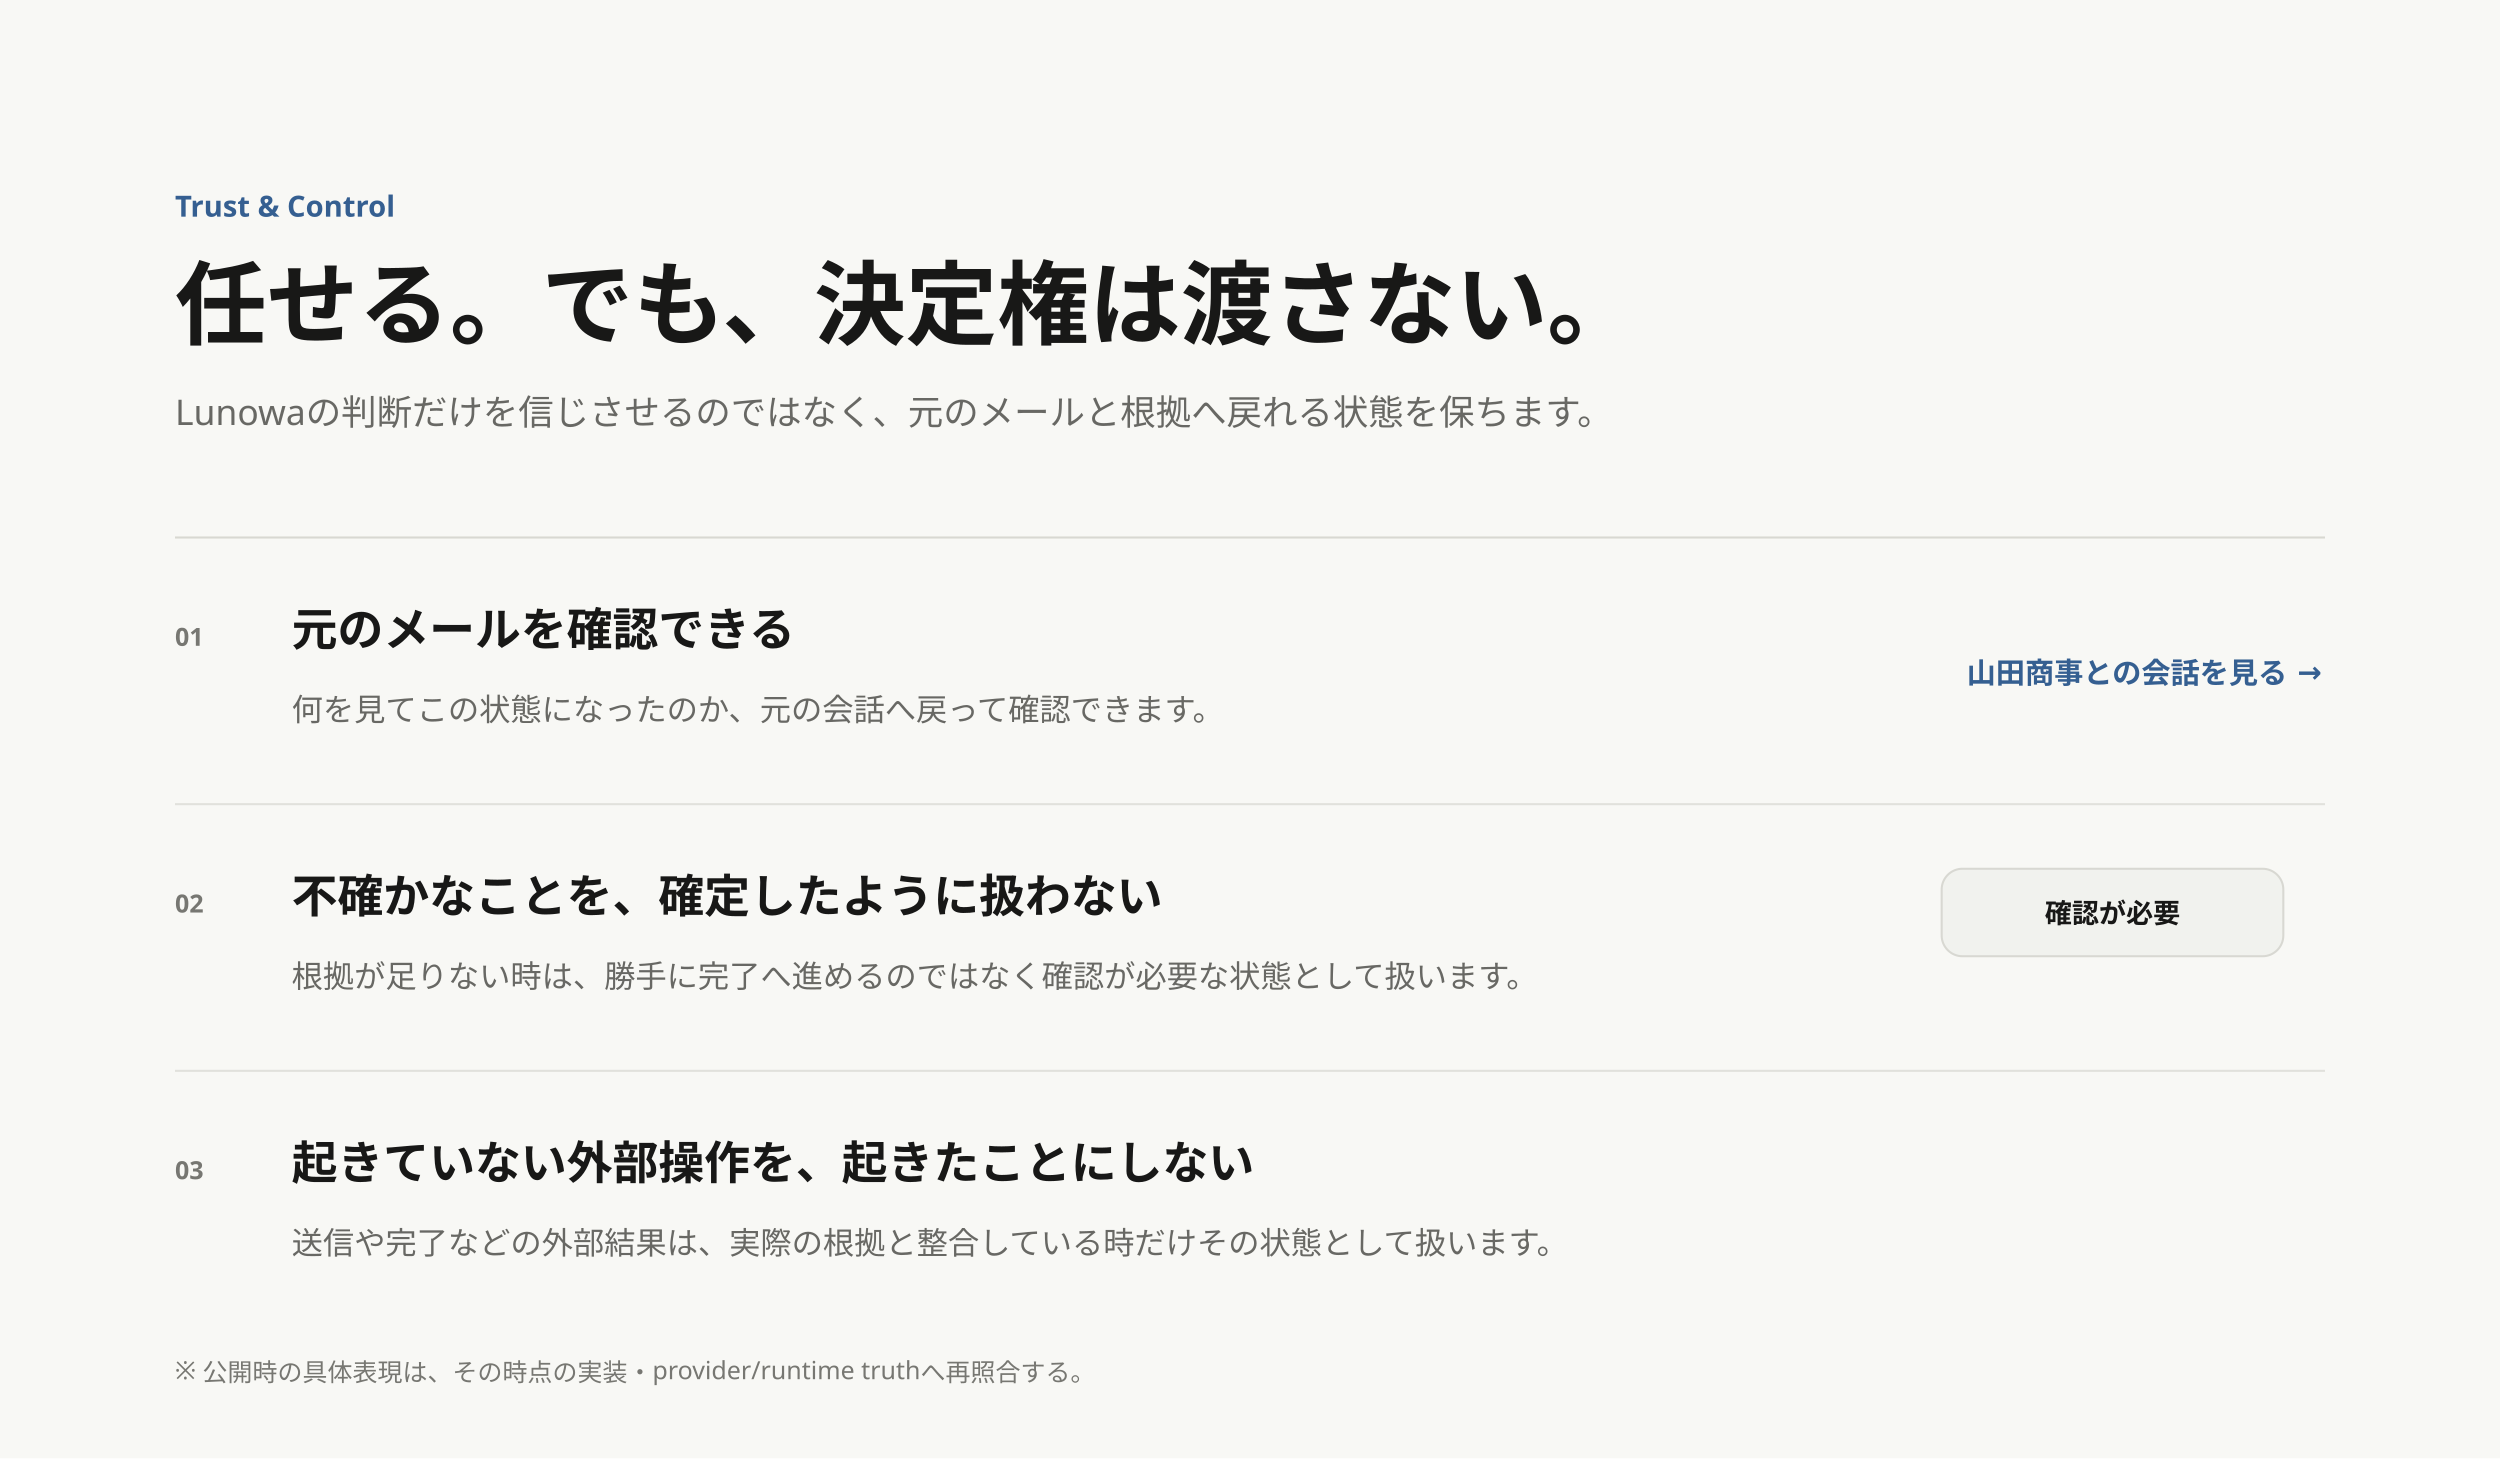
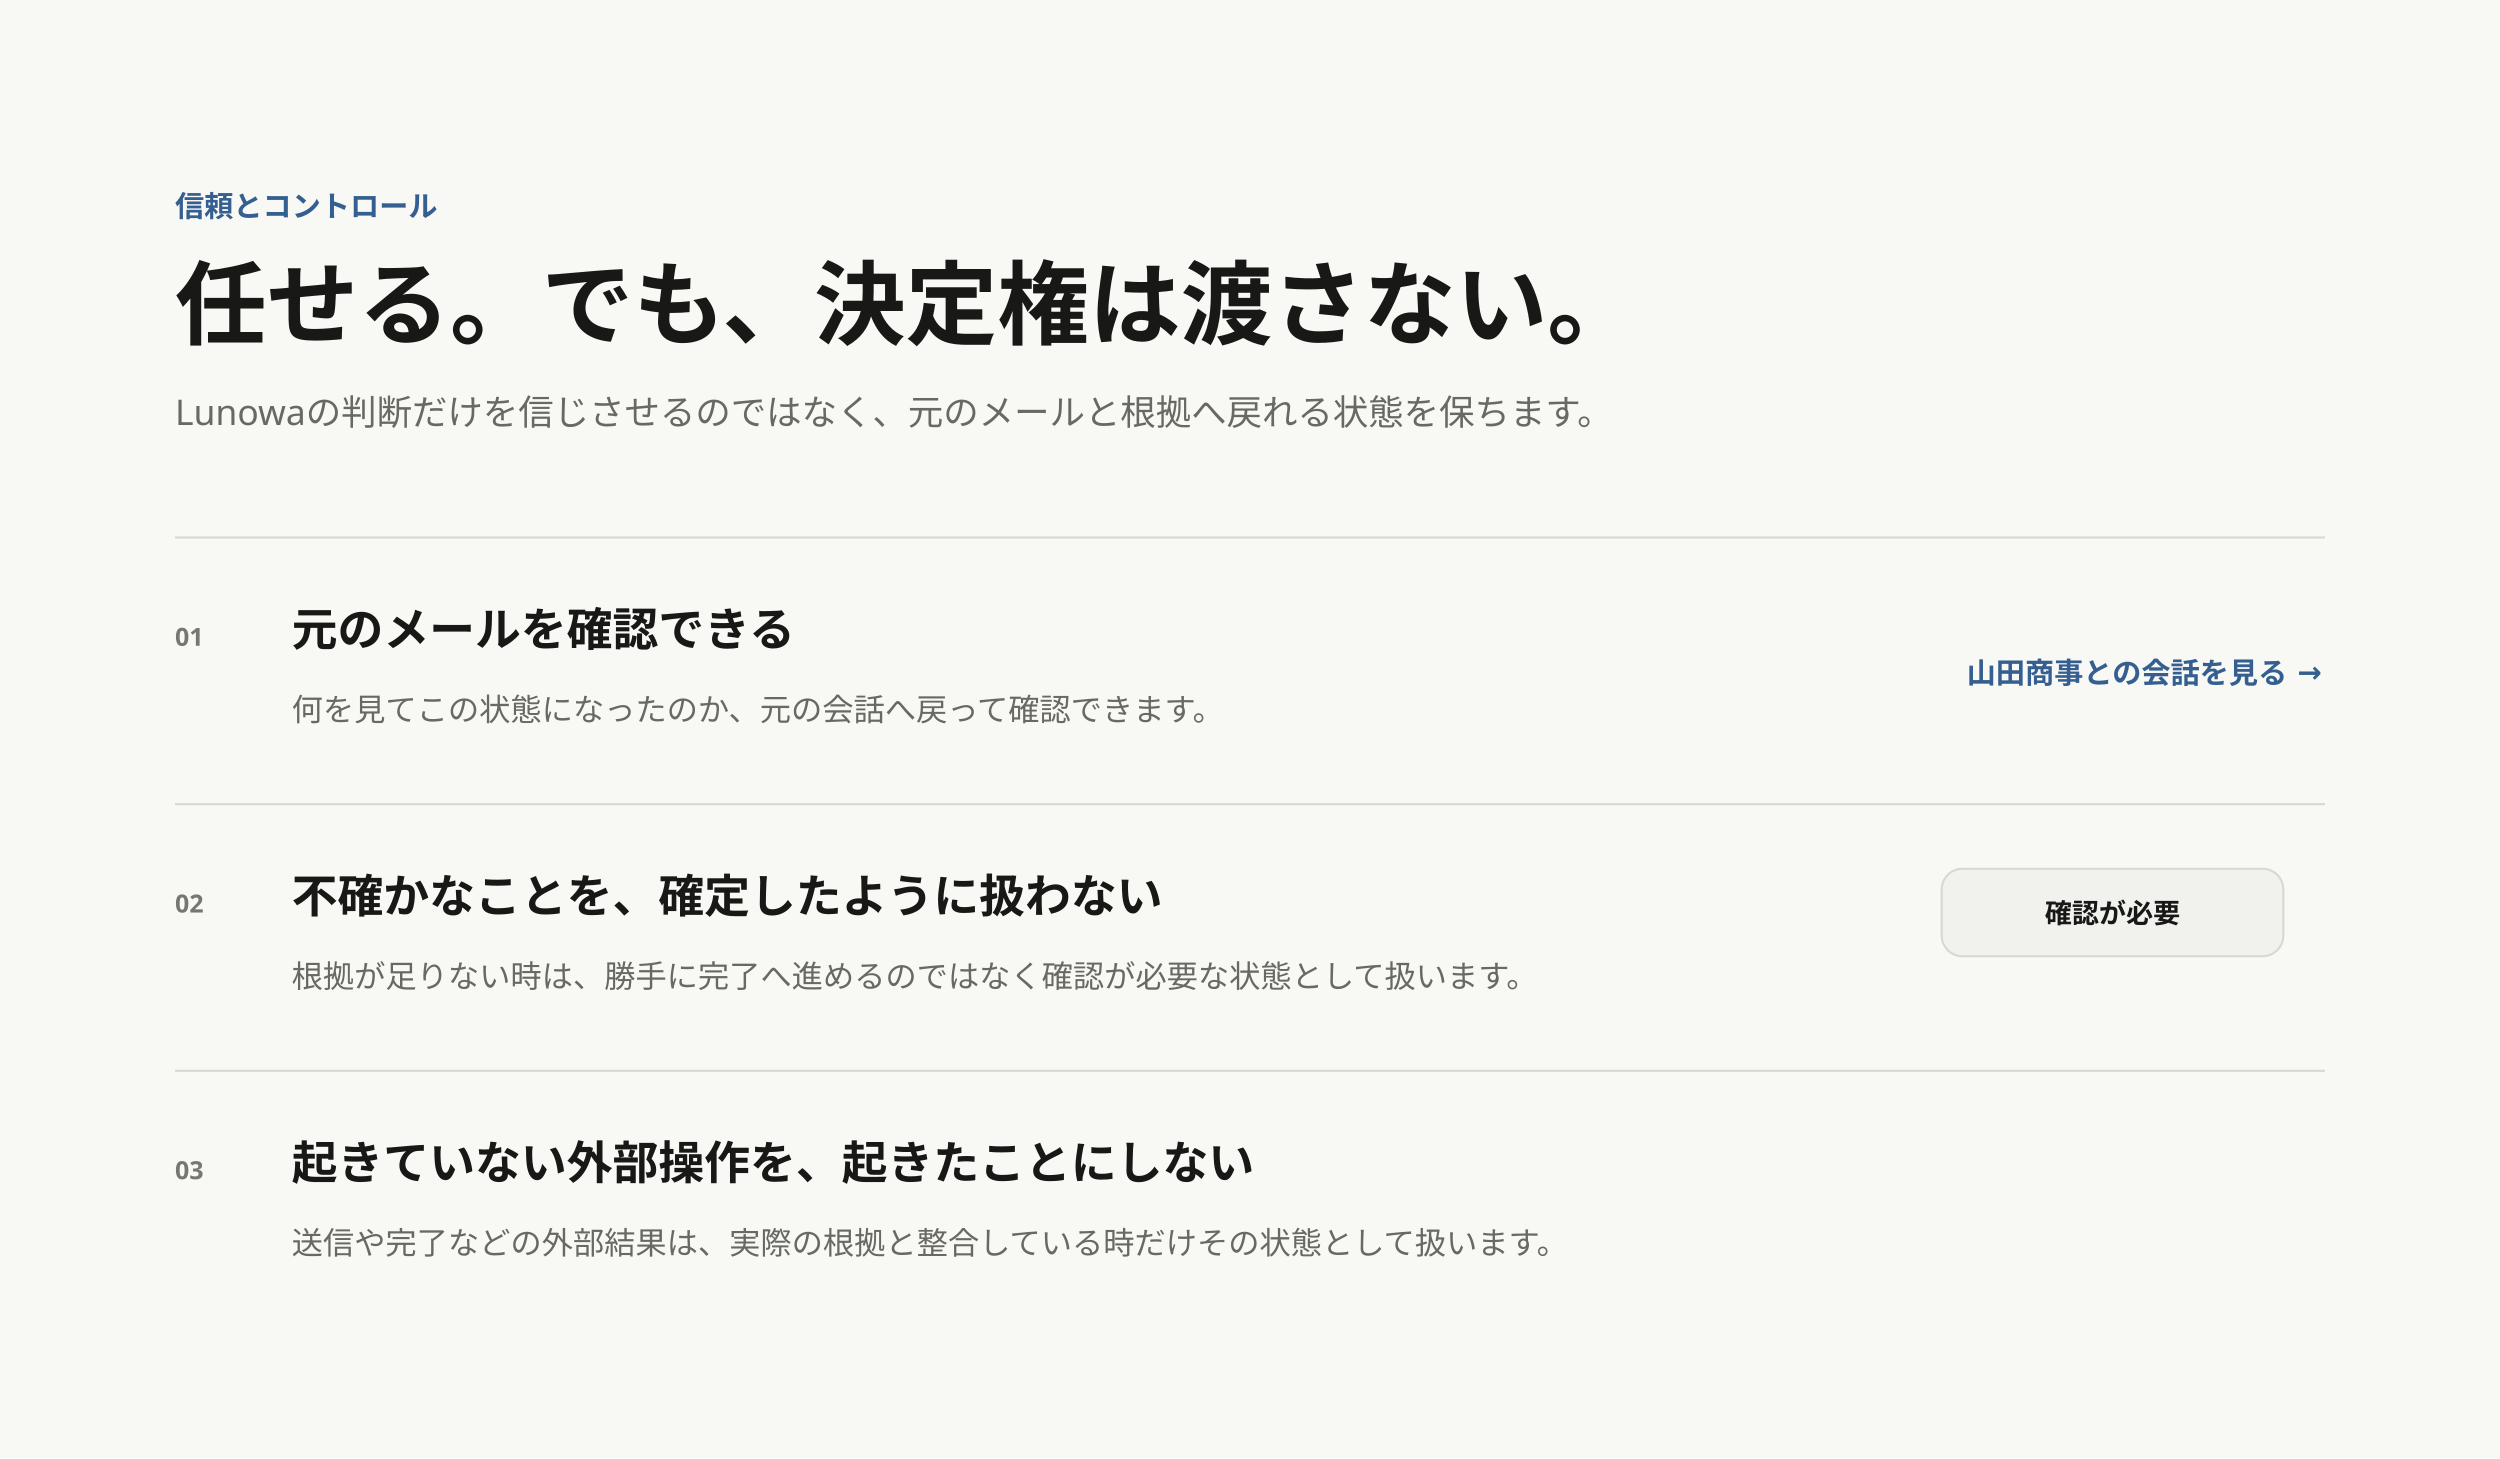
<svg xmlns="http://www.w3.org/2000/svg" width="1200" height="700" viewBox="0 0 1200 700" role="img" aria-labelledby="title desc">
  <rect width="1200" height="700" fill="#F8F8F5" />
  <g font-family="Inter Variable, Noto Sans JP, Hiragino Sans, Yu Gothic UI, Yu Gothic, sans-serif" fill="#181817">
-     <text x="84" y="104" font-size="14" font-weight="600" fill="#355F91">Trust &amp; Control</text>
+     <text x="84" y="104" font-size="14" font-weight="600" fill="#355F91">信頼とコントロール</text>
    <text x="84" y="162" font-size="44" font-weight="700">任せる。でも、決定権は渡さない。</text>
    <text x="84" y="204" font-size="17" fill="#686864">Lunowaの判断だけを信じさせるのではなく、元のメールと根拠へ戻れる状態を保ちます。</text>
    <line x1="84" y1="258" x2="1116" y2="258" stroke="#D8D8D2" />
    <text x="84" y="310" font-size="12" font-weight="600" fill="#777772">01</text>
    <text x="140" y="310" font-size="22" font-weight="700">元のメールを確認できる</text>
    <text x="140" y="346" font-size="15" fill="#686864">何を見てこの状態になったのか、元の会話へ戻って確認できます。</text>
    <text x="944" y="328" font-size="14" font-weight="600" fill="#355F91">山田商事との会話を見る →</text>
-     <line x1="84" y1="386" x2="1116" y2="386" stroke="#E1E1DC" />
+     <line x1="84" y1="386" x2="1116" y2="386" stroke="#D8D8D2" />
    <text x="84" y="438" font-size="12" font-weight="600" fill="#777772">02</text>
    <text x="140" y="438" font-size="22" font-weight="700">不確かなことを、確定したように扱わない</text>
    <text x="140" y="474" font-size="15" fill="#686864">根拠が足りない時は、勝手に完了へ進めるのではなく確認が必要な状態として扱います。</text>
    <rect x="932" y="417" width="164" height="42" rx="10" fill="#F1F2EE" stroke="#D8D8D2" />
    <text x="1014" y="443" text-anchor="middle" font-size="13" font-weight="600">確認が必要</text>
-     <line x1="84" y1="514" x2="1116" y2="514" stroke="#E1E1DC" />
+     <line x1="84" y1="514" x2="1116" y2="514" stroke="#D8D8D2" />
    <text x="84" y="566" font-size="12" font-weight="600" fill="#777772">03</text>
    <text x="140" y="566" font-size="22" font-weight="700">起きていない外部操作を、起きたことにしない</text>
    <text x="140" y="602" font-size="15" fill="#686864">送信や完了などの外部結果は、実際の根拠と整合している時だけその状態として扱います。</text>
-     <text x="84" y="662" font-size="12" fill="#777772">※ 公開時の具体表現は、その時点の実装・provider/runtime truthへ再照合する。</text>
  </g>
</svg>
